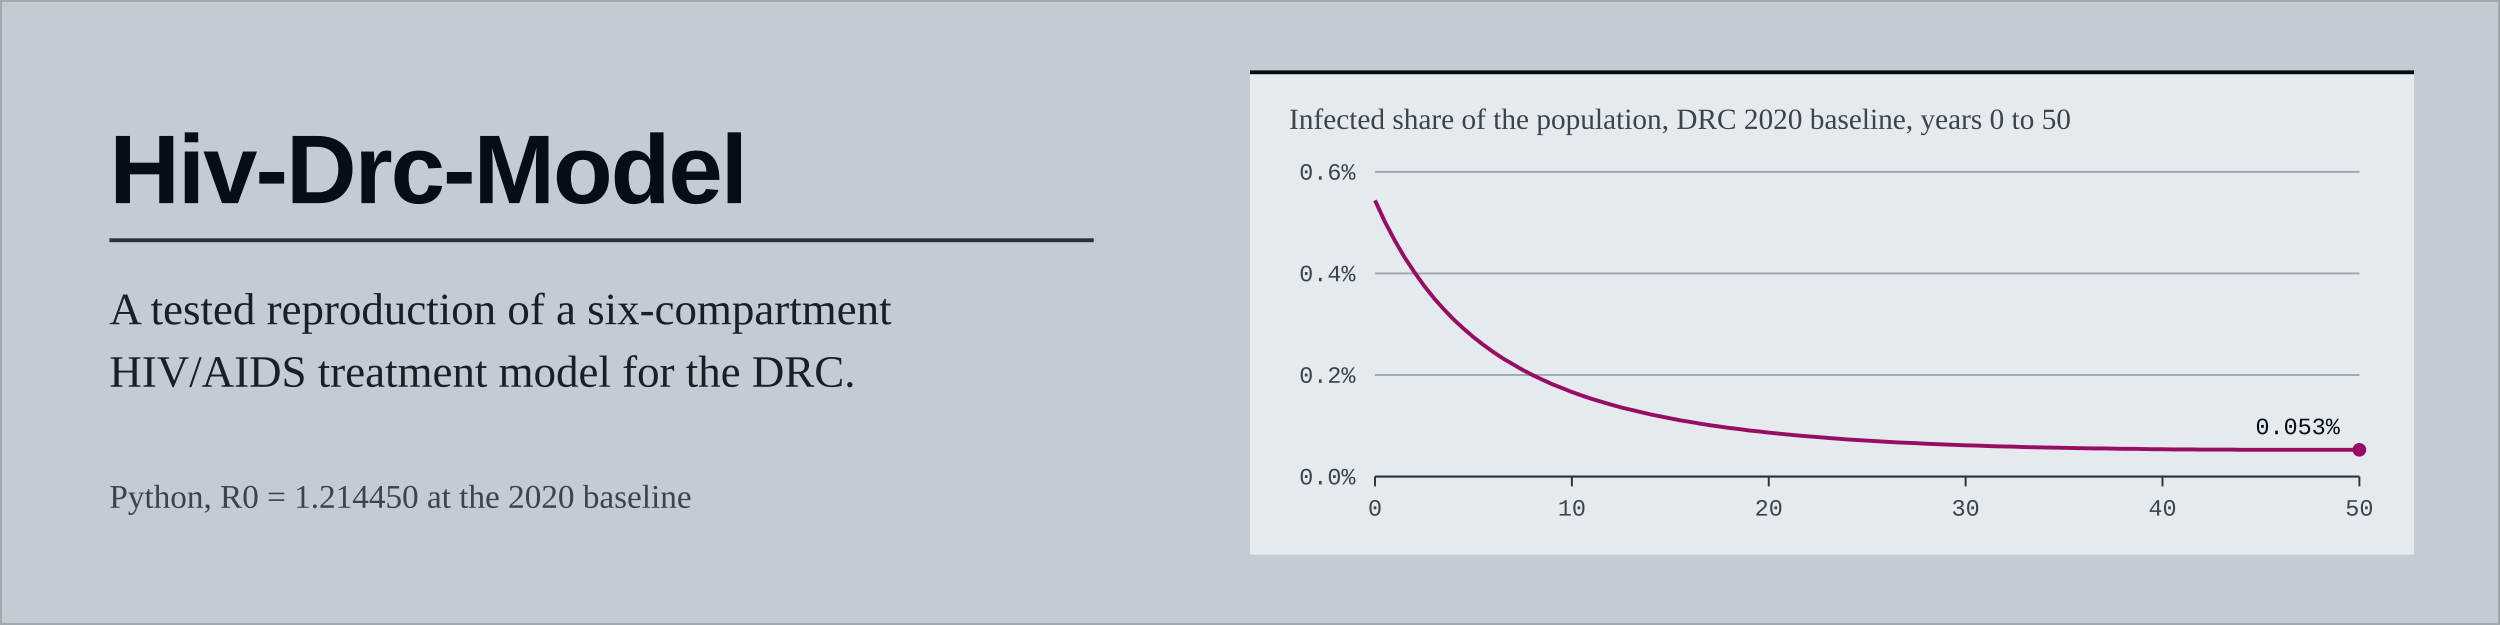
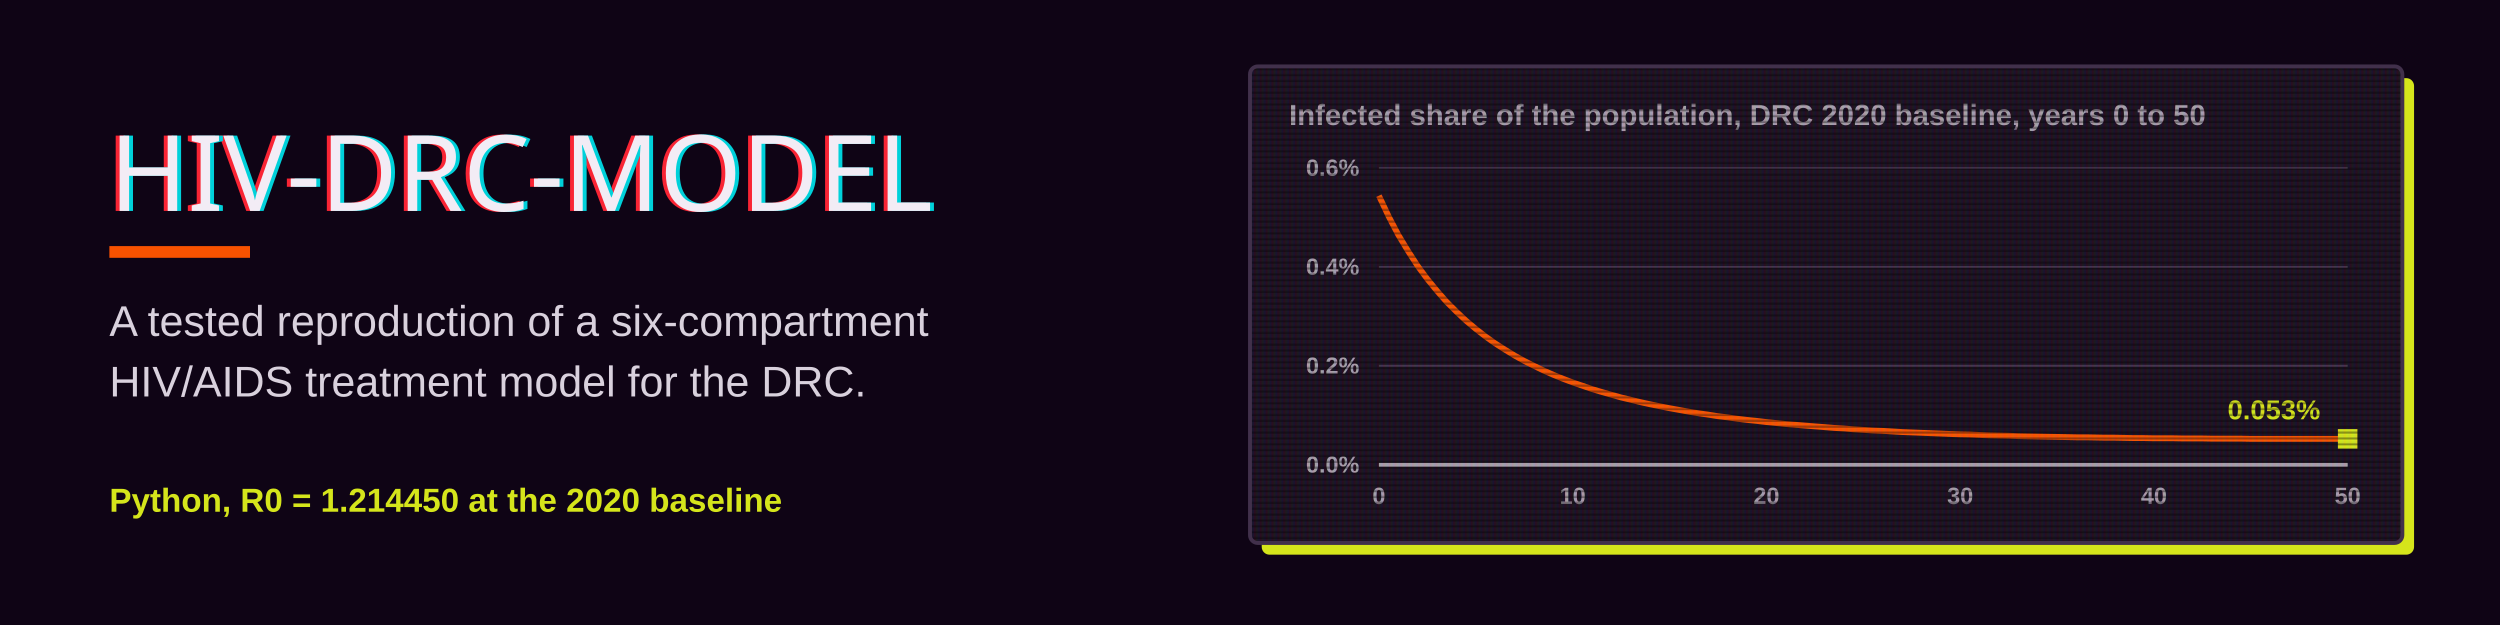
<svg xmlns="http://www.w3.org/2000/svg" viewBox="0 0 1280 320" width="1280" height="320" role="img" aria-label="Hiv-Drc-Model: simulated HIV prevalence in the DRC">
-   <rect width="1280" height="320" fill="#c4cbd2" />
-   <rect x="0.5" y="0.5" width="1279" height="319" fill="none" stroke="#a1a9af" />
-   <text x="56" y="104" font-family="'Hanken Grotesk', 'Helvetica Neue', Arial, sans-serif" font-size="50" font-weight="600" letter-spacing="-1" fill="#060e15">Hiv-Drc-Model</text>
-   <rect x="56" y="122" width="504" height="2" fill="#2b343b" />
-   <text x="56" y="166" font-family="'Newsreader', Georgia, 'Times New Roman', serif" font-size="23" fill="#182027">A tested reproduction of a six-compartment</text>
-   <text x="56" y="198" font-family="'Newsreader', Georgia, 'Times New Roman', serif" font-size="23" fill="#182027">HIV/AIDS treatment model for the DRC.</text>
-   <text x="56" y="260" font-family="'Newsreader', Georgia, 'Times New Roman', serif" font-size="17" font-weight="500" fill="#3b434b">Python, R0 = 1.214450 at the 2020 baseline</text>
-   <rect x="640" y="36" width="596" height="248" fill="#e5eaef" />
-   <rect x="640" y="36" width="596" height="2" fill="#060e15" />
-   <text x="660" y="66" font-family="'Newsreader', Georgia, 'Times New Roman', serif" font-size="15" font-weight="500" fill="#3b434b">Infected share of the population, DRC 2020 baseline, years 0 to 50</text>
-   <line x1="704" y1="244.0" x2="1208" y2="244.0" stroke="#a1a9af" stroke-width="1" />
-   <text x="694" y="248.0" text-anchor="end" font-family="'IBM Plex Mono', Consolas, 'Courier New', monospace" font-size="12" fill="#3b434b">0.0%</text>
-   <line x1="704" y1="192.0" x2="1208" y2="192.0" stroke="#a1a9af" stroke-width="1" />
-   <text x="694" y="196.0" text-anchor="end" font-family="'IBM Plex Mono', Consolas, 'Courier New', monospace" font-size="12" fill="#3b434b">0.2%</text>
-   <line x1="704" y1="140.0" x2="1208" y2="140.0" stroke="#a1a9af" stroke-width="1" />
-   <text x="694" y="144.0" text-anchor="end" font-family="'IBM Plex Mono', Consolas, 'Courier New', monospace" font-size="12" fill="#3b434b">0.4%</text>
-   <line x1="704" y1="88.0" x2="1208" y2="88.0" stroke="#a1a9af" stroke-width="1" />
-   <text x="694" y="92.0" text-anchor="end" font-family="'IBM Plex Mono', Consolas, 'Courier New', monospace" font-size="12" fill="#3b434b">0.6%</text>
-   <line x1="704.0" y1="244" x2="704.0" y2="249" stroke="#2b343b" stroke-width="1" />
-   <text x="704.0" y="264" text-anchor="middle" font-family="'IBM Plex Mono', Consolas, 'Courier New', monospace" font-size="12" fill="#3b434b">0</text>
-   <line x1="804.8" y1="244" x2="804.8" y2="249" stroke="#2b343b" stroke-width="1" />
-   <text x="804.8" y="264" text-anchor="middle" font-family="'IBM Plex Mono', Consolas, 'Courier New', monospace" font-size="12" fill="#3b434b">10</text>
-   <line x1="905.6" y1="244" x2="905.6" y2="249" stroke="#2b343b" stroke-width="1" />
-   <text x="905.6" y="264" text-anchor="middle" font-family="'IBM Plex Mono', Consolas, 'Courier New', monospace" font-size="12" fill="#3b434b">20</text>
-   <line x1="1006.4" y1="244" x2="1006.4" y2="249" stroke="#2b343b" stroke-width="1" />
-   <text x="1006.4" y="264" text-anchor="middle" font-family="'IBM Plex Mono', Consolas, 'Courier New', monospace" font-size="12" fill="#3b434b">30</text>
-   <line x1="1107.2" y1="244" x2="1107.2" y2="249" stroke="#2b343b" stroke-width="1" />
-   <text x="1107.2" y="264" text-anchor="middle" font-family="'IBM Plex Mono', Consolas, 'Courier New', monospace" font-size="12" fill="#3b434b">40</text>
-   <line x1="1208.0" y1="244" x2="1208.0" y2="249" stroke="#2b343b" stroke-width="1" />
-   <text x="1208.0" y="264" text-anchor="middle" font-family="'IBM Plex Mono', Consolas, 'Courier New', monospace" font-size="12" fill="#3b434b">50</text>
-   <line x1="704" y1="244" x2="1208" y2="244" stroke="#2b343b" stroke-width="1" />
-   <polyline points="704.0,102.6 709.0,113.4 714.1,123.1 719.1,131.7 724.2,139.4 729.2,146.4 734.2,152.7 739.3,158.4 744.3,163.6 749.4,168.3 754.4,172.6 759.4,176.5 764.5,180.2 769.5,183.5 774.6,186.5 779.6,189.4 784.6,192.0 789.7,194.4 794.7,196.7 799.8,198.7 804.8,200.7 809.8,202.5 814.9,204.2 819.9,205.7 825.0,207.2 830.0,208.6 835.0,209.8 840.1,211.0 845.1,212.2 850.2,213.2 855.2,214.2 860.2,215.2 865.3,216.0 870.3,216.9 875.4,217.7 880.4,218.4 885.4,219.1 890.5,219.7 895.5,220.4 900.6,220.9 905.6,221.5 910.6,222.0 915.7,222.5 920.7,223.0 925.8,223.4 930.8,223.8 935.8,224.2 940.9,224.6 945.9,225.0 951.0,225.3 956.0,225.6 961.0,225.9 966.1,226.2 971.1,226.5 976.2,226.7 981.2,226.9 986.2,227.2 991.3,227.4 996.3,227.6 1001.4,227.8 1006.4,228.0 1011.4,228.1 1016.5,228.3 1021.5,228.5 1026.6,228.6 1031.6,228.7 1036.6,228.9 1041.7,229.0 1046.7,229.1 1051.8,229.2 1056.8,229.3 1061.8,229.4 1066.9,229.5 1071.9,229.6 1077.0,229.6 1082.0,229.7 1087.0,229.8 1092.1,229.8 1097.1,229.9 1102.2,230.0 1107.2,230.0 1112.2,230.1 1117.3,230.1 1122.3,230.1 1127.4,230.2 1132.4,230.2 1137.4,230.2 1142.5,230.2 1147.5,230.3 1152.6,230.3 1157.6,230.3 1162.6,230.3 1167.7,230.3 1172.7,230.3 1177.8,230.3 1182.8,230.3 1187.8,230.3 1192.9,230.3 1197.9,230.3 1203.0,230.3 1208.0,230.3" fill="none" stroke="#970d63" stroke-width="2" stroke-linejoin="round" />
-   <circle cx="1208.0" cy="230.3" r="3.5" fill="#970d63" />
-   <text x="1198.0" y="222.3" text-anchor="end" font-family="'IBM Plex Mono', Consolas, 'Courier New', monospace" font-size="12" fill="#060e15">0.053%</text>
+   <defs>
+     <pattern id="grille" width="3" height="3" patternUnits="userSpaceOnUse">
+       <rect width="1" height="3" fill="#f92434" fill-opacity="0.07" />
+       <rect x="1" width="1" height="3" fill="#4ee11b" fill-opacity="0.07" />
+       <rect x="2" width="1" height="3" fill="#376eff" fill-opacity="0.07" />
+       <rect y="2" width="3" height="1" fill="#030104" fill-opacity="0.35" />
+     </pattern>
+   </defs>
+   <rect width="1280" height="320" fill="#0f0415" />
+   <text x="54" y="108" font-family="'Bungee', Impact, 'Arial Black', sans-serif" font-size="54" fill="#f92434">HIV-DRC-MODEL</text>
+   <text x="58" y="108" font-family="'Bungee', Impact, 'Arial Black', sans-serif" font-size="54" fill="#00d1da">HIV-DRC-MODEL</text>
+   <text x="56" y="108" font-family="'Bungee', Impact, 'Arial Black', sans-serif" font-size="54" fill="#f2ecf5">HIV-DRC-MODEL</text>
+   <rect x="56" y="126" width="72" height="6" fill="#f85200" />
+   <text x="56" y="172" font-family="'Chivo', 'Helvetica Neue', Arial, sans-serif" font-size="22" fill="#d9d1dd">A tested reproduction of a six-compartment</text>
+   <text x="56" y="203" font-family="'Chivo', 'Helvetica Neue', Arial, sans-serif" font-size="22" fill="#d9d1dd">HIV/AIDS treatment model for the DRC.</text>
+   <text x="56" y="262" font-family="'Chivo', 'Helvetica Neue', Arial, sans-serif" font-size="17" font-weight="700" fill="#d5e51b">Python, R0 = 1.214450 at the 2020 baseline</text>
+   <rect x="646" y="40" width="590" height="244" rx="4" fill="#d5e51b" />
+   <rect x="640" y="34" width="590" height="244" rx="4" fill="#190d20" stroke="#41304b" stroke-width="2" />
+   <text x="660" y="64" font-family="'Chivo', 'Helvetica Neue', Arial, sans-serif" font-size="15" font-weight="700" fill="#a79dac">Infected share of the population, DRC 2020 baseline, years 0 to 50</text>
+   <line x1="706" y1="238.0" x2="1202" y2="238.0" stroke="#41304b" stroke-width="1" />
+   <text x="696" y="242.0" text-anchor="end" font-family="'Chivo', 'Helvetica Neue', Arial, sans-serif" font-size="12" font-weight="700" fill="#a79dac">0.0%</text>
+   <line x1="706" y1="187.3" x2="1202" y2="187.3" stroke="#41304b" stroke-width="1" />
+   <text x="696" y="191.3" text-anchor="end" font-family="'Chivo', 'Helvetica Neue', Arial, sans-serif" font-size="12" font-weight="700" fill="#a79dac">0.2%</text>
+   <line x1="706" y1="136.7" x2="1202" y2="136.7" stroke="#41304b" stroke-width="1" />
+   <text x="696" y="140.7" text-anchor="end" font-family="'Chivo', 'Helvetica Neue', Arial, sans-serif" font-size="12" font-weight="700" fill="#a79dac">0.4%</text>
+   <line x1="706" y1="86.0" x2="1202" y2="86.0" stroke="#41304b" stroke-width="1" />
+   <text x="696" y="90.0" text-anchor="end" font-family="'Chivo', 'Helvetica Neue', Arial, sans-serif" font-size="12" font-weight="700" fill="#a79dac">0.6%</text>
+   <text x="706.0" y="258" text-anchor="middle" font-family="'Chivo', 'Helvetica Neue', Arial, sans-serif" font-size="12" font-weight="700" fill="#a79dac">0</text>
+   <text x="805.2" y="258" text-anchor="middle" font-family="'Chivo', 'Helvetica Neue', Arial, sans-serif" font-size="12" font-weight="700" fill="#a79dac">10</text>
+   <text x="904.4" y="258" text-anchor="middle" font-family="'Chivo', 'Helvetica Neue', Arial, sans-serif" font-size="12" font-weight="700" fill="#a79dac">20</text>
+   <text x="1003.6" y="258" text-anchor="middle" font-family="'Chivo', 'Helvetica Neue', Arial, sans-serif" font-size="12" font-weight="700" fill="#a79dac">30</text>
+   <text x="1102.8" y="258" text-anchor="middle" font-family="'Chivo', 'Helvetica Neue', Arial, sans-serif" font-size="12" font-weight="700" fill="#a79dac">40</text>
+   <text x="1202.0" y="258" text-anchor="middle" font-family="'Chivo', 'Helvetica Neue', Arial, sans-serif" font-size="12" font-weight="700" fill="#a79dac">50</text>
+   <line x1="706" y1="238" x2="1202" y2="238" stroke="#a79dac" stroke-width="2" />
+   <polyline points="706.0,100.2 711.0,110.8 715.9,120.2 720.9,128.5 725.8,136.1 730.8,142.9 735.8,149.0 740.7,154.6 745.7,159.6 750.6,164.2 755.6,168.4 760.6,172.3 765.5,175.8 770.5,179.0 775.4,182.0 780.4,184.8 785.4,187.3 790.3,189.7 795.3,191.9 800.2,193.9 805.2,195.8 810.2,197.5 815.1,199.2 820.1,200.7 825.0,202.1 830.0,203.5 835.0,204.7 839.9,205.9 844.9,207.0 849.8,208.0 854.8,209.0 859.8,209.9 864.7,210.8 869.7,211.6 874.6,212.3 879.6,213.1 884.6,213.7 889.5,214.4 894.5,215.0 899.4,215.5 904.4,216.1 909.4,216.6 914.3,217.1 919.3,217.5 924.2,217.9 929.2,218.3 934.2,218.7 939.1,219.1 944.1,219.4 949.0,219.8 954.0,220.1 959.0,220.4 963.9,220.6 968.9,220.9 973.8,221.2 978.8,221.4 983.8,221.6 988.7,221.8 993.7,222.0 998.6,222.2 1003.6,222.4 1008.6,222.5 1013.5,222.7 1018.5,222.9 1023.4,223.0 1028.4,223.1 1033.4,223.3 1038.3,223.4 1043.3,223.5 1048.2,223.6 1053.2,223.7 1058.2,223.8 1063.1,223.9 1068.1,223.9 1073.0,224.0 1078.0,224.1 1083.0,224.1 1087.9,224.2 1092.9,224.3 1097.8,224.3 1102.8,224.4 1107.8,224.4 1112.7,224.4 1117.7,224.5 1122.6,224.5 1127.6,224.5 1132.6,224.6 1137.5,224.6 1142.5,224.6 1147.4,224.6 1152.4,224.7 1157.4,224.7 1162.3,224.7 1167.3,224.7 1172.2,224.7 1177.2,224.7 1182.2,224.7 1187.1,224.7 1192.1,224.7 1197.0,224.7 1202.0,224.7" fill="none" stroke="#f85200" stroke-width="3" stroke-linejoin="round" />
+   <rect x="1197.0" y="219.7" width="10" height="10" fill="#d5e51b" />
+   <text x="1188.0" y="214.7" text-anchor="end" font-family="'Chivo', 'Helvetica Neue', Arial, sans-serif" font-size="14" font-weight="700" fill="#d5e51b">0.053%</text>
+   <rect x="641" y="35" width="588" height="242" rx="3" fill="url(#grille)" />
</svg>
